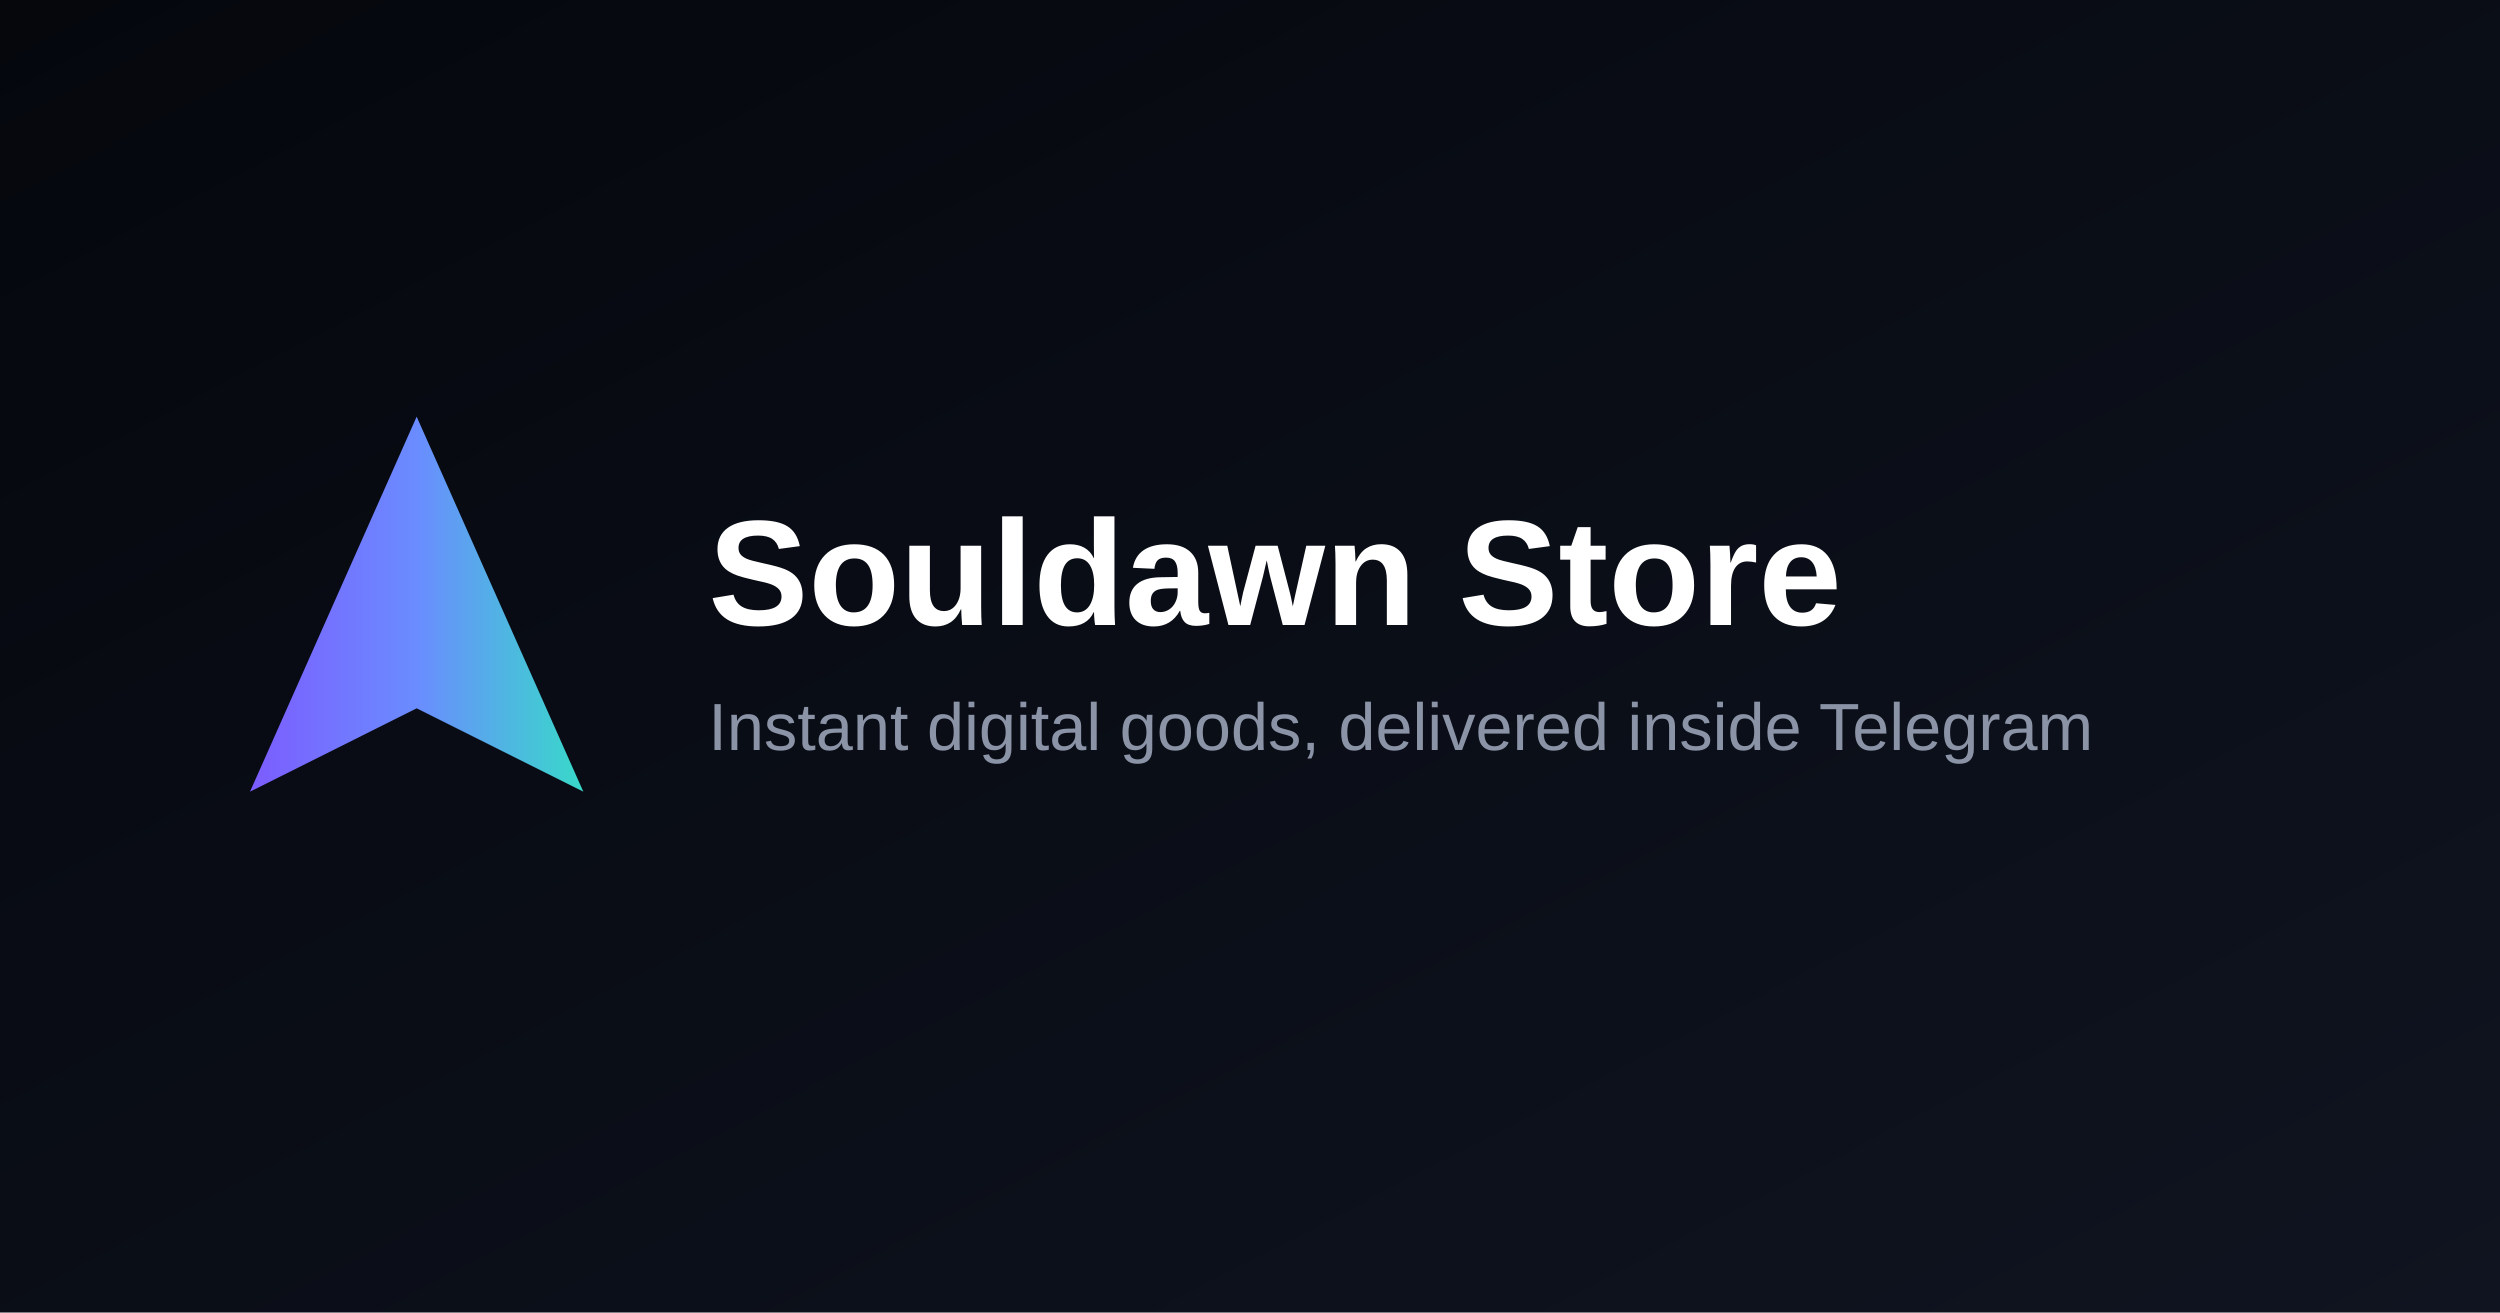
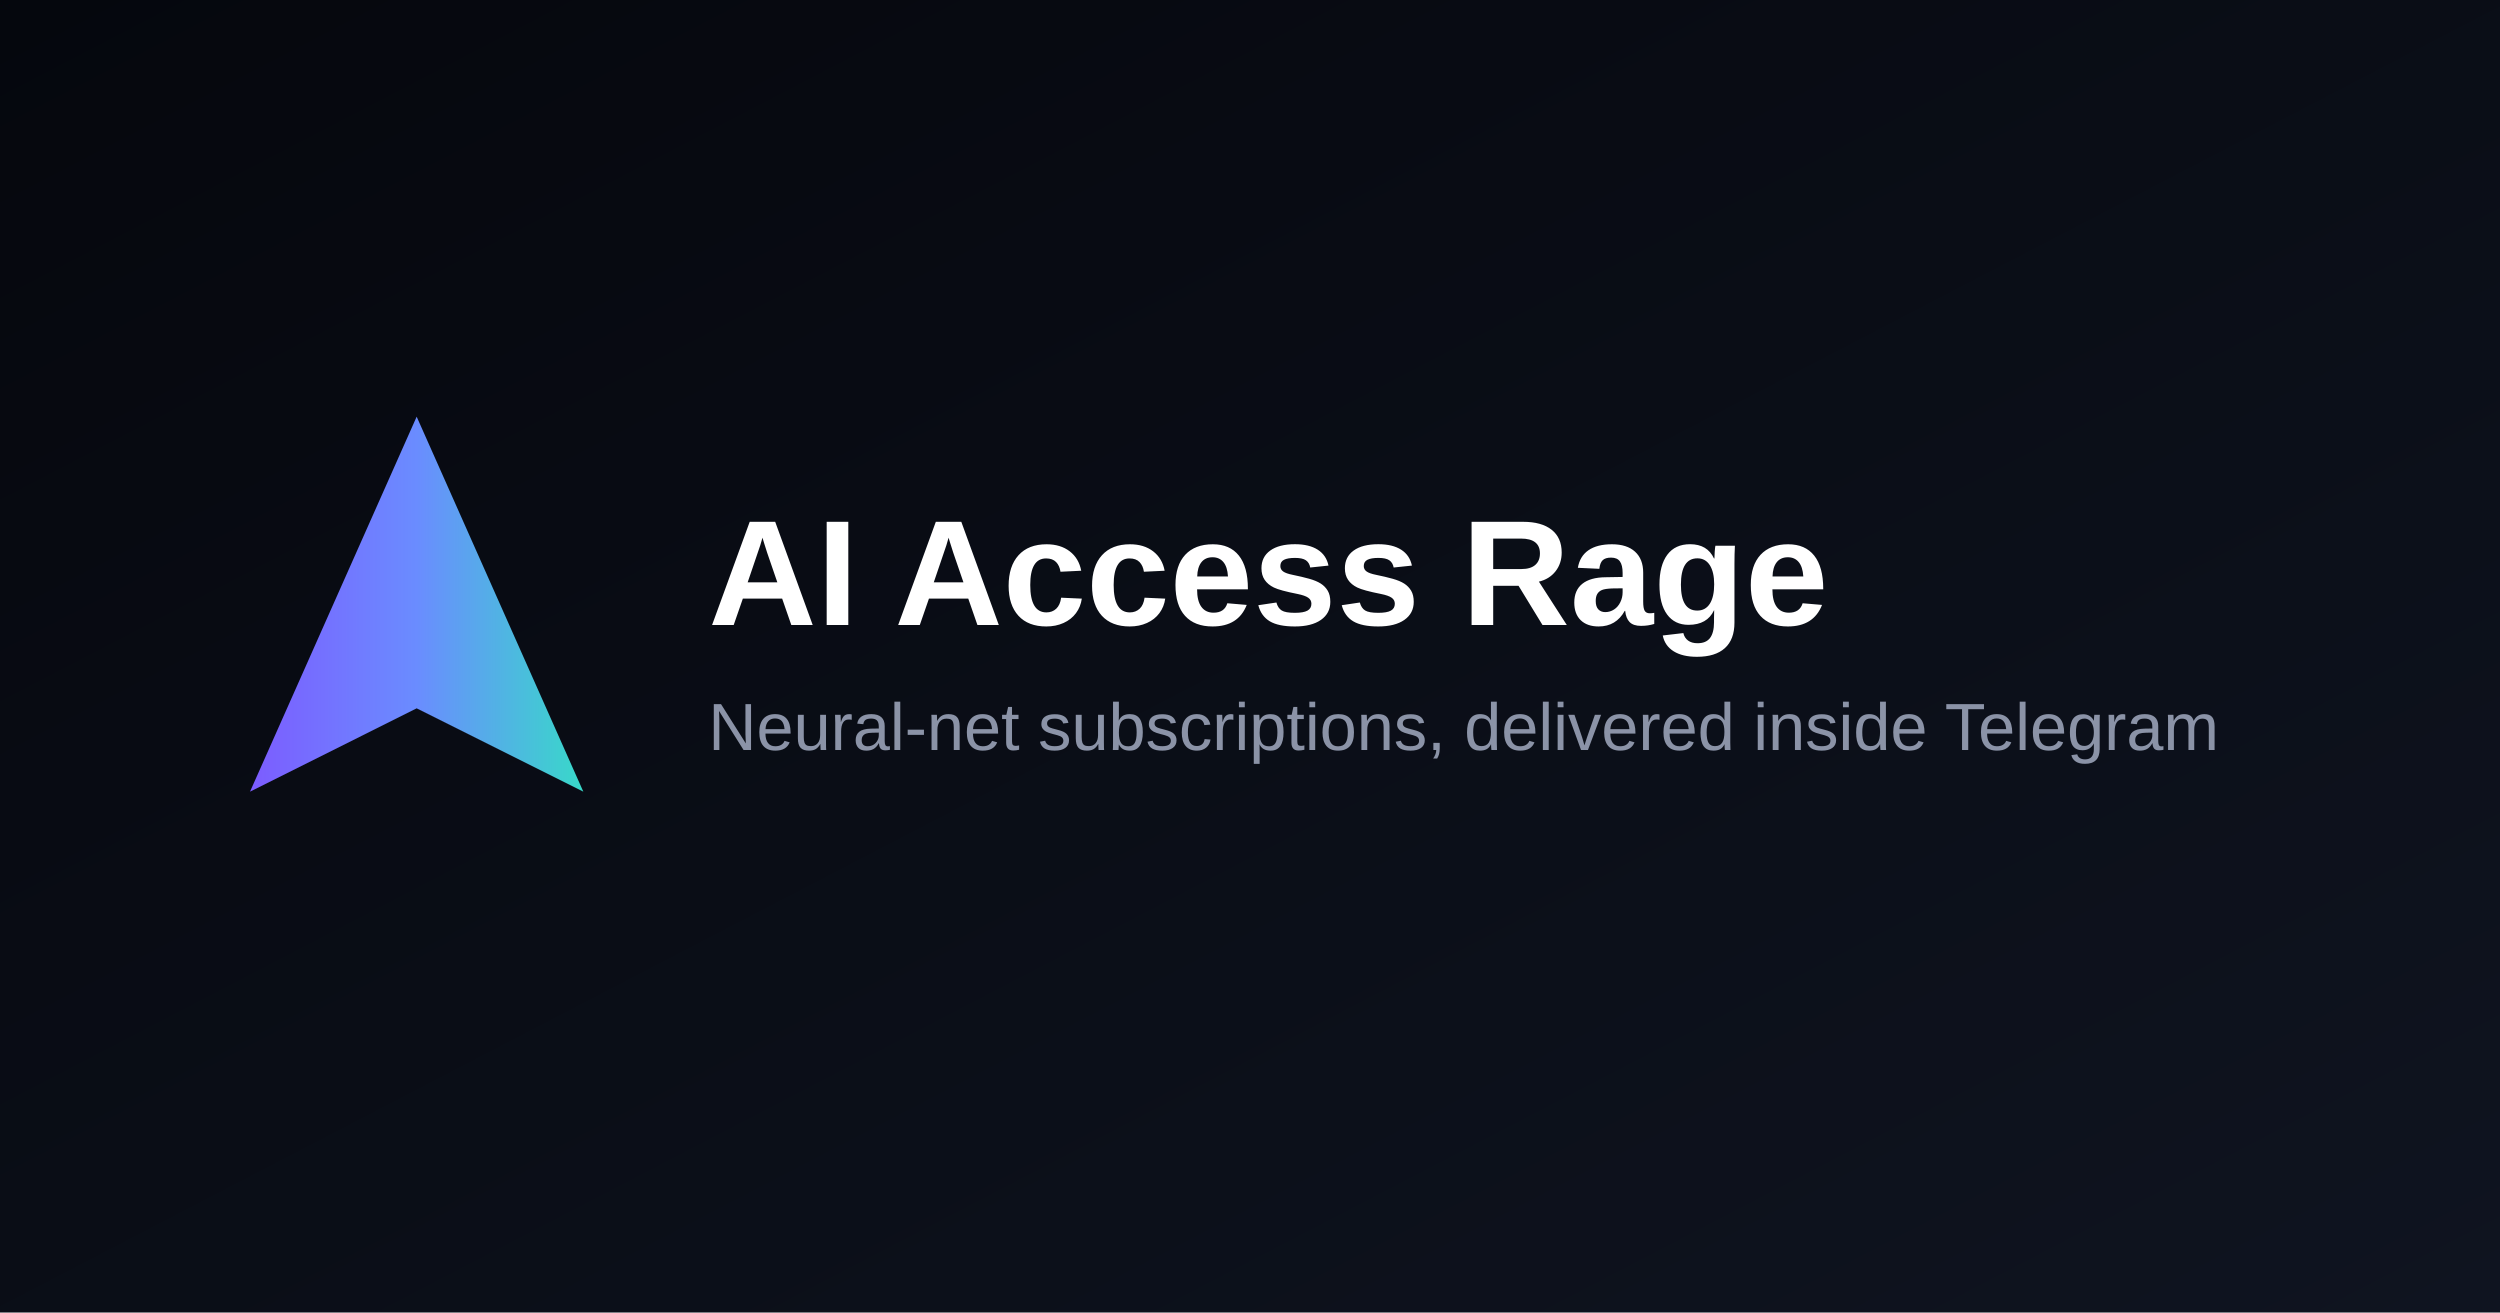
<svg xmlns="http://www.w3.org/2000/svg" width="1200" height="630" viewBox="0 0 1200 630">
  <defs>
    <linearGradient id="bg" x1="0%" y1="0%" x2="100%" y2="100%">
      <stop offset="0%" stop-color="#05070d" />
      <stop offset="100%" stop-color="#0f1420" />
    </linearGradient>
    <linearGradient id="accent" x1="0%" y1="0%" x2="100%" y2="0%">
      <stop offset="0%" stop-color="#7c5cff" />
      <stop offset="50%" stop-color="#6a8cff" />
      <stop offset="100%" stop-color="#38d9c9" />
    </linearGradient>
  </defs>
  <rect width="1200" height="630" fill="url(#bg)" />
  <path d="M120 380 L200 200 L280 380 L200 340 Z" fill="url(#accent)" />
  <text x="340" y="300" font-family="Arial, sans-serif" font-size="72" font-weight="700" fill="#ffffff">
-     Souldawn Store
+     AI Access Rage
  </text>
  <text x="340" y="360" font-family="Arial, sans-serif" font-size="32" fill="#8b93a7">
-     Instant digital goods, delivered inside Telegram
+     Neural-net subscriptions, delivered inside Telegram
  </text>
</svg>
